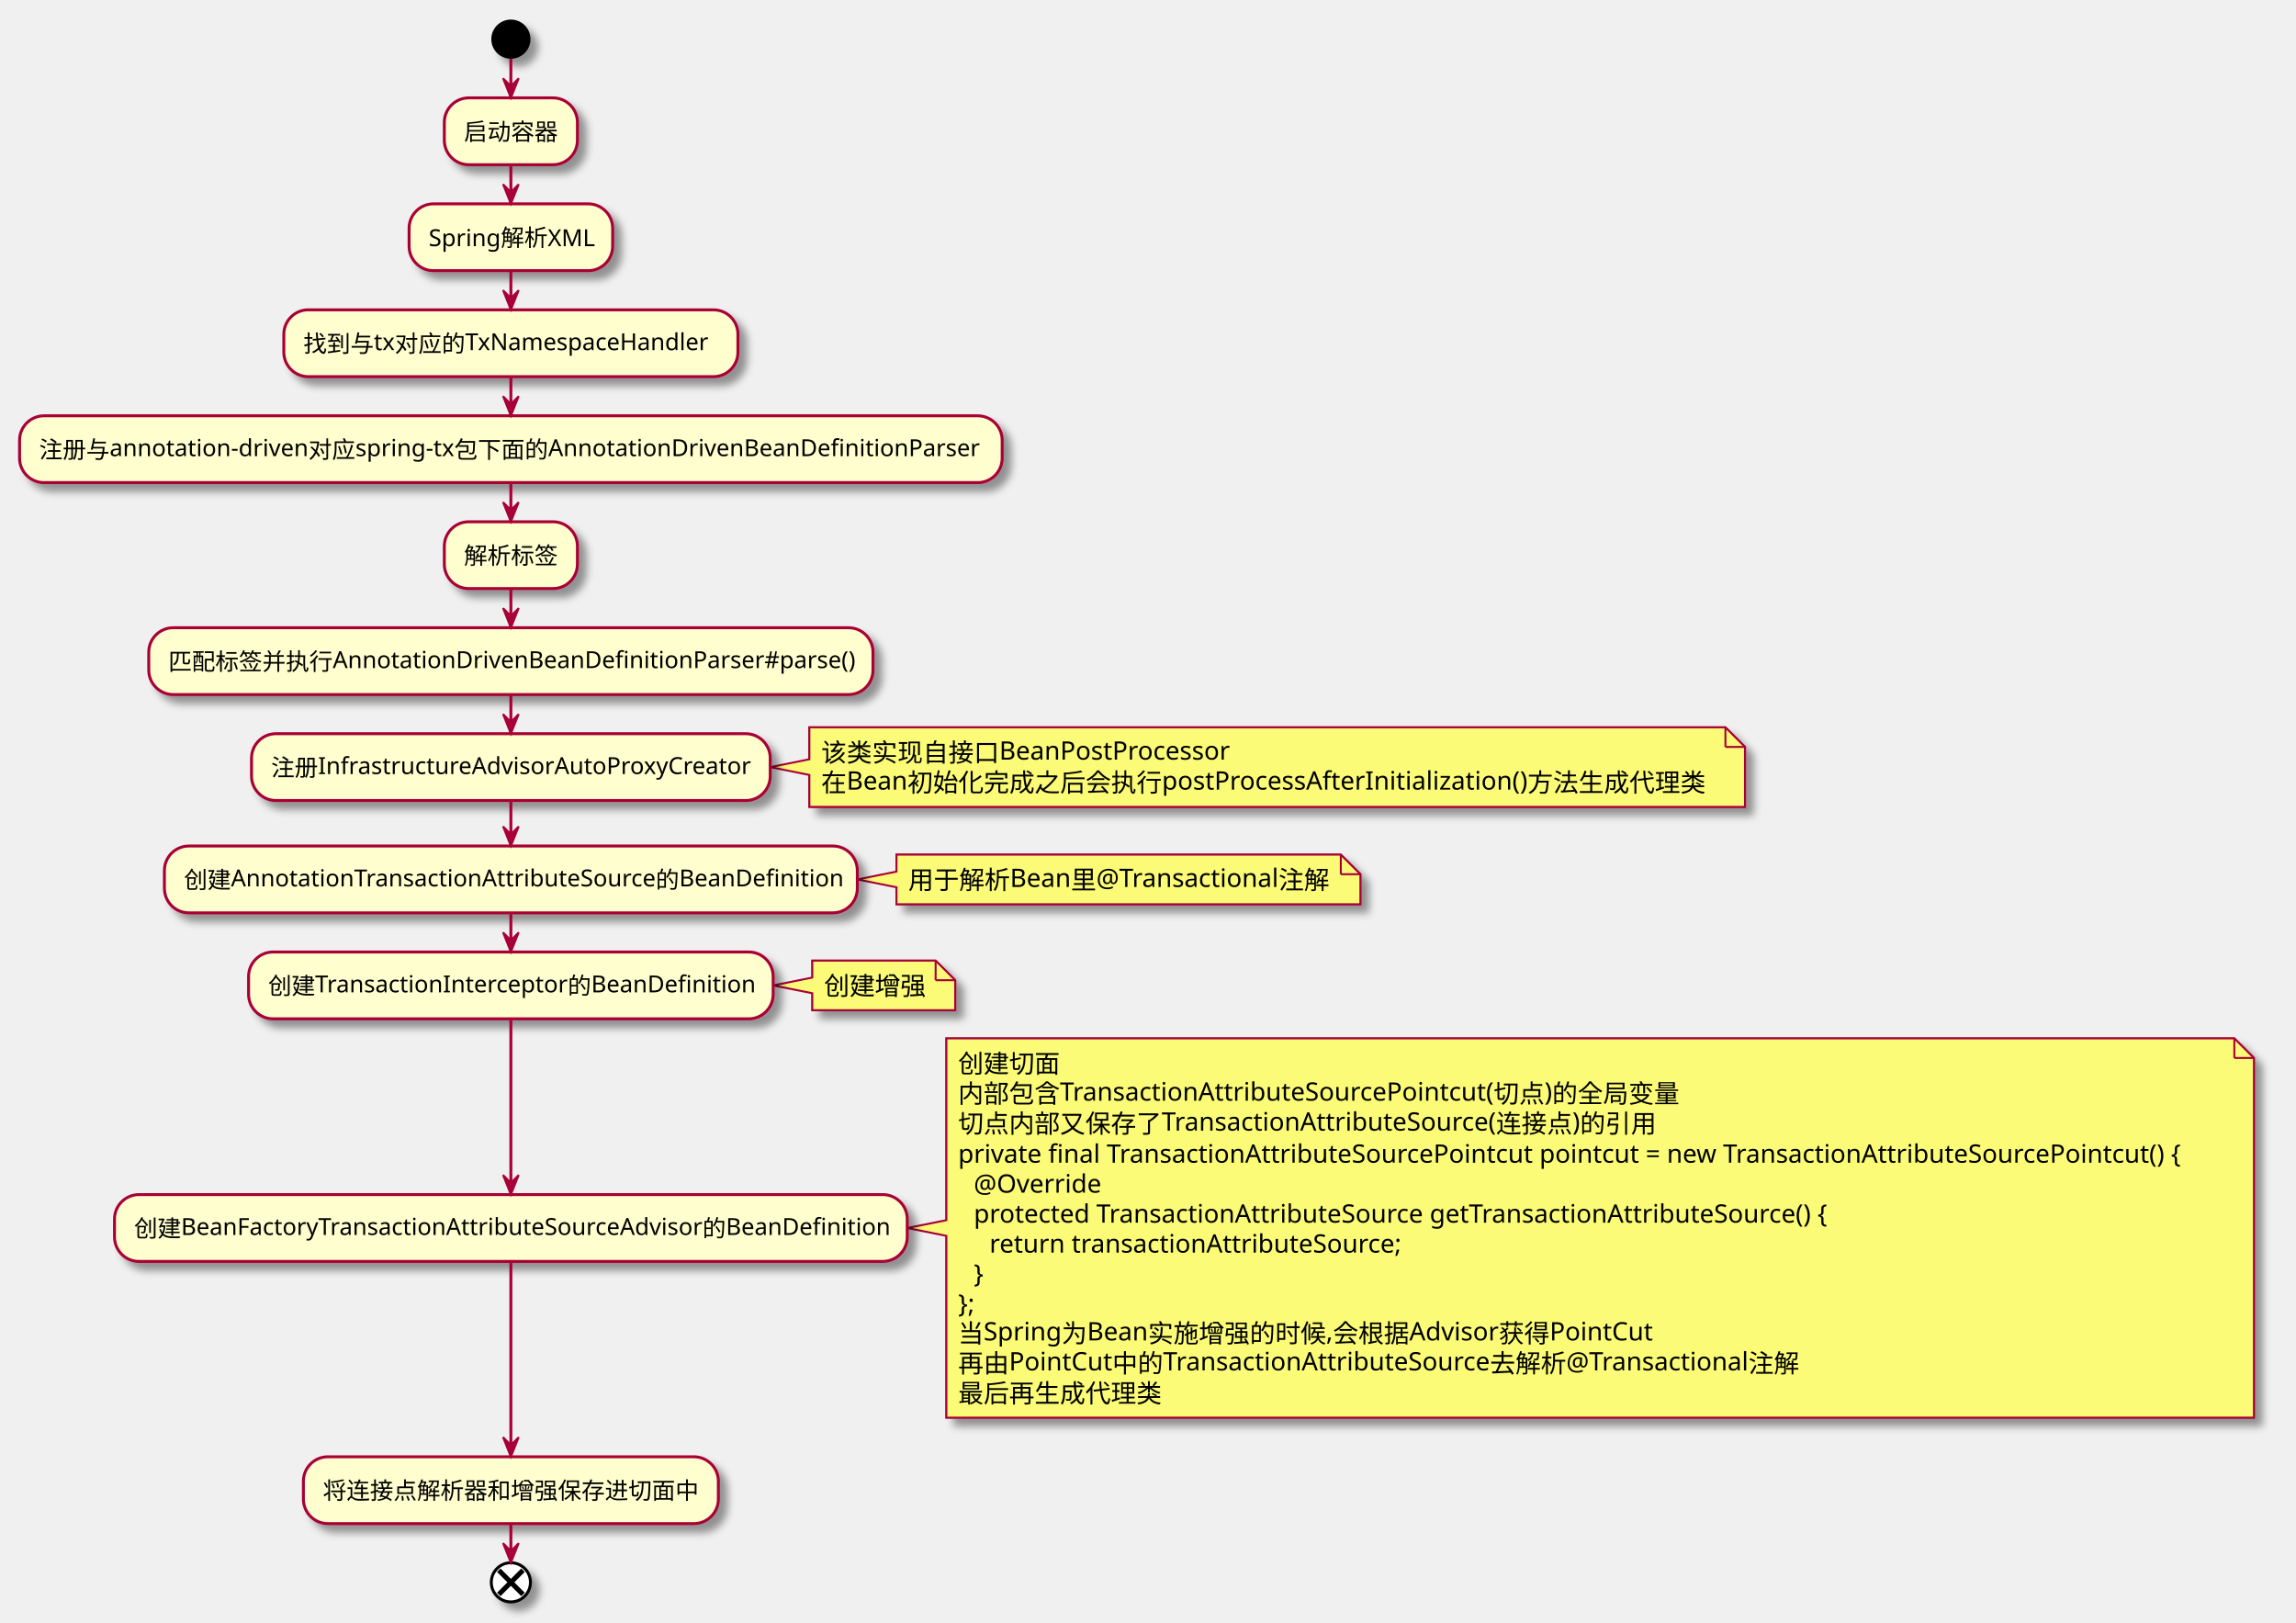
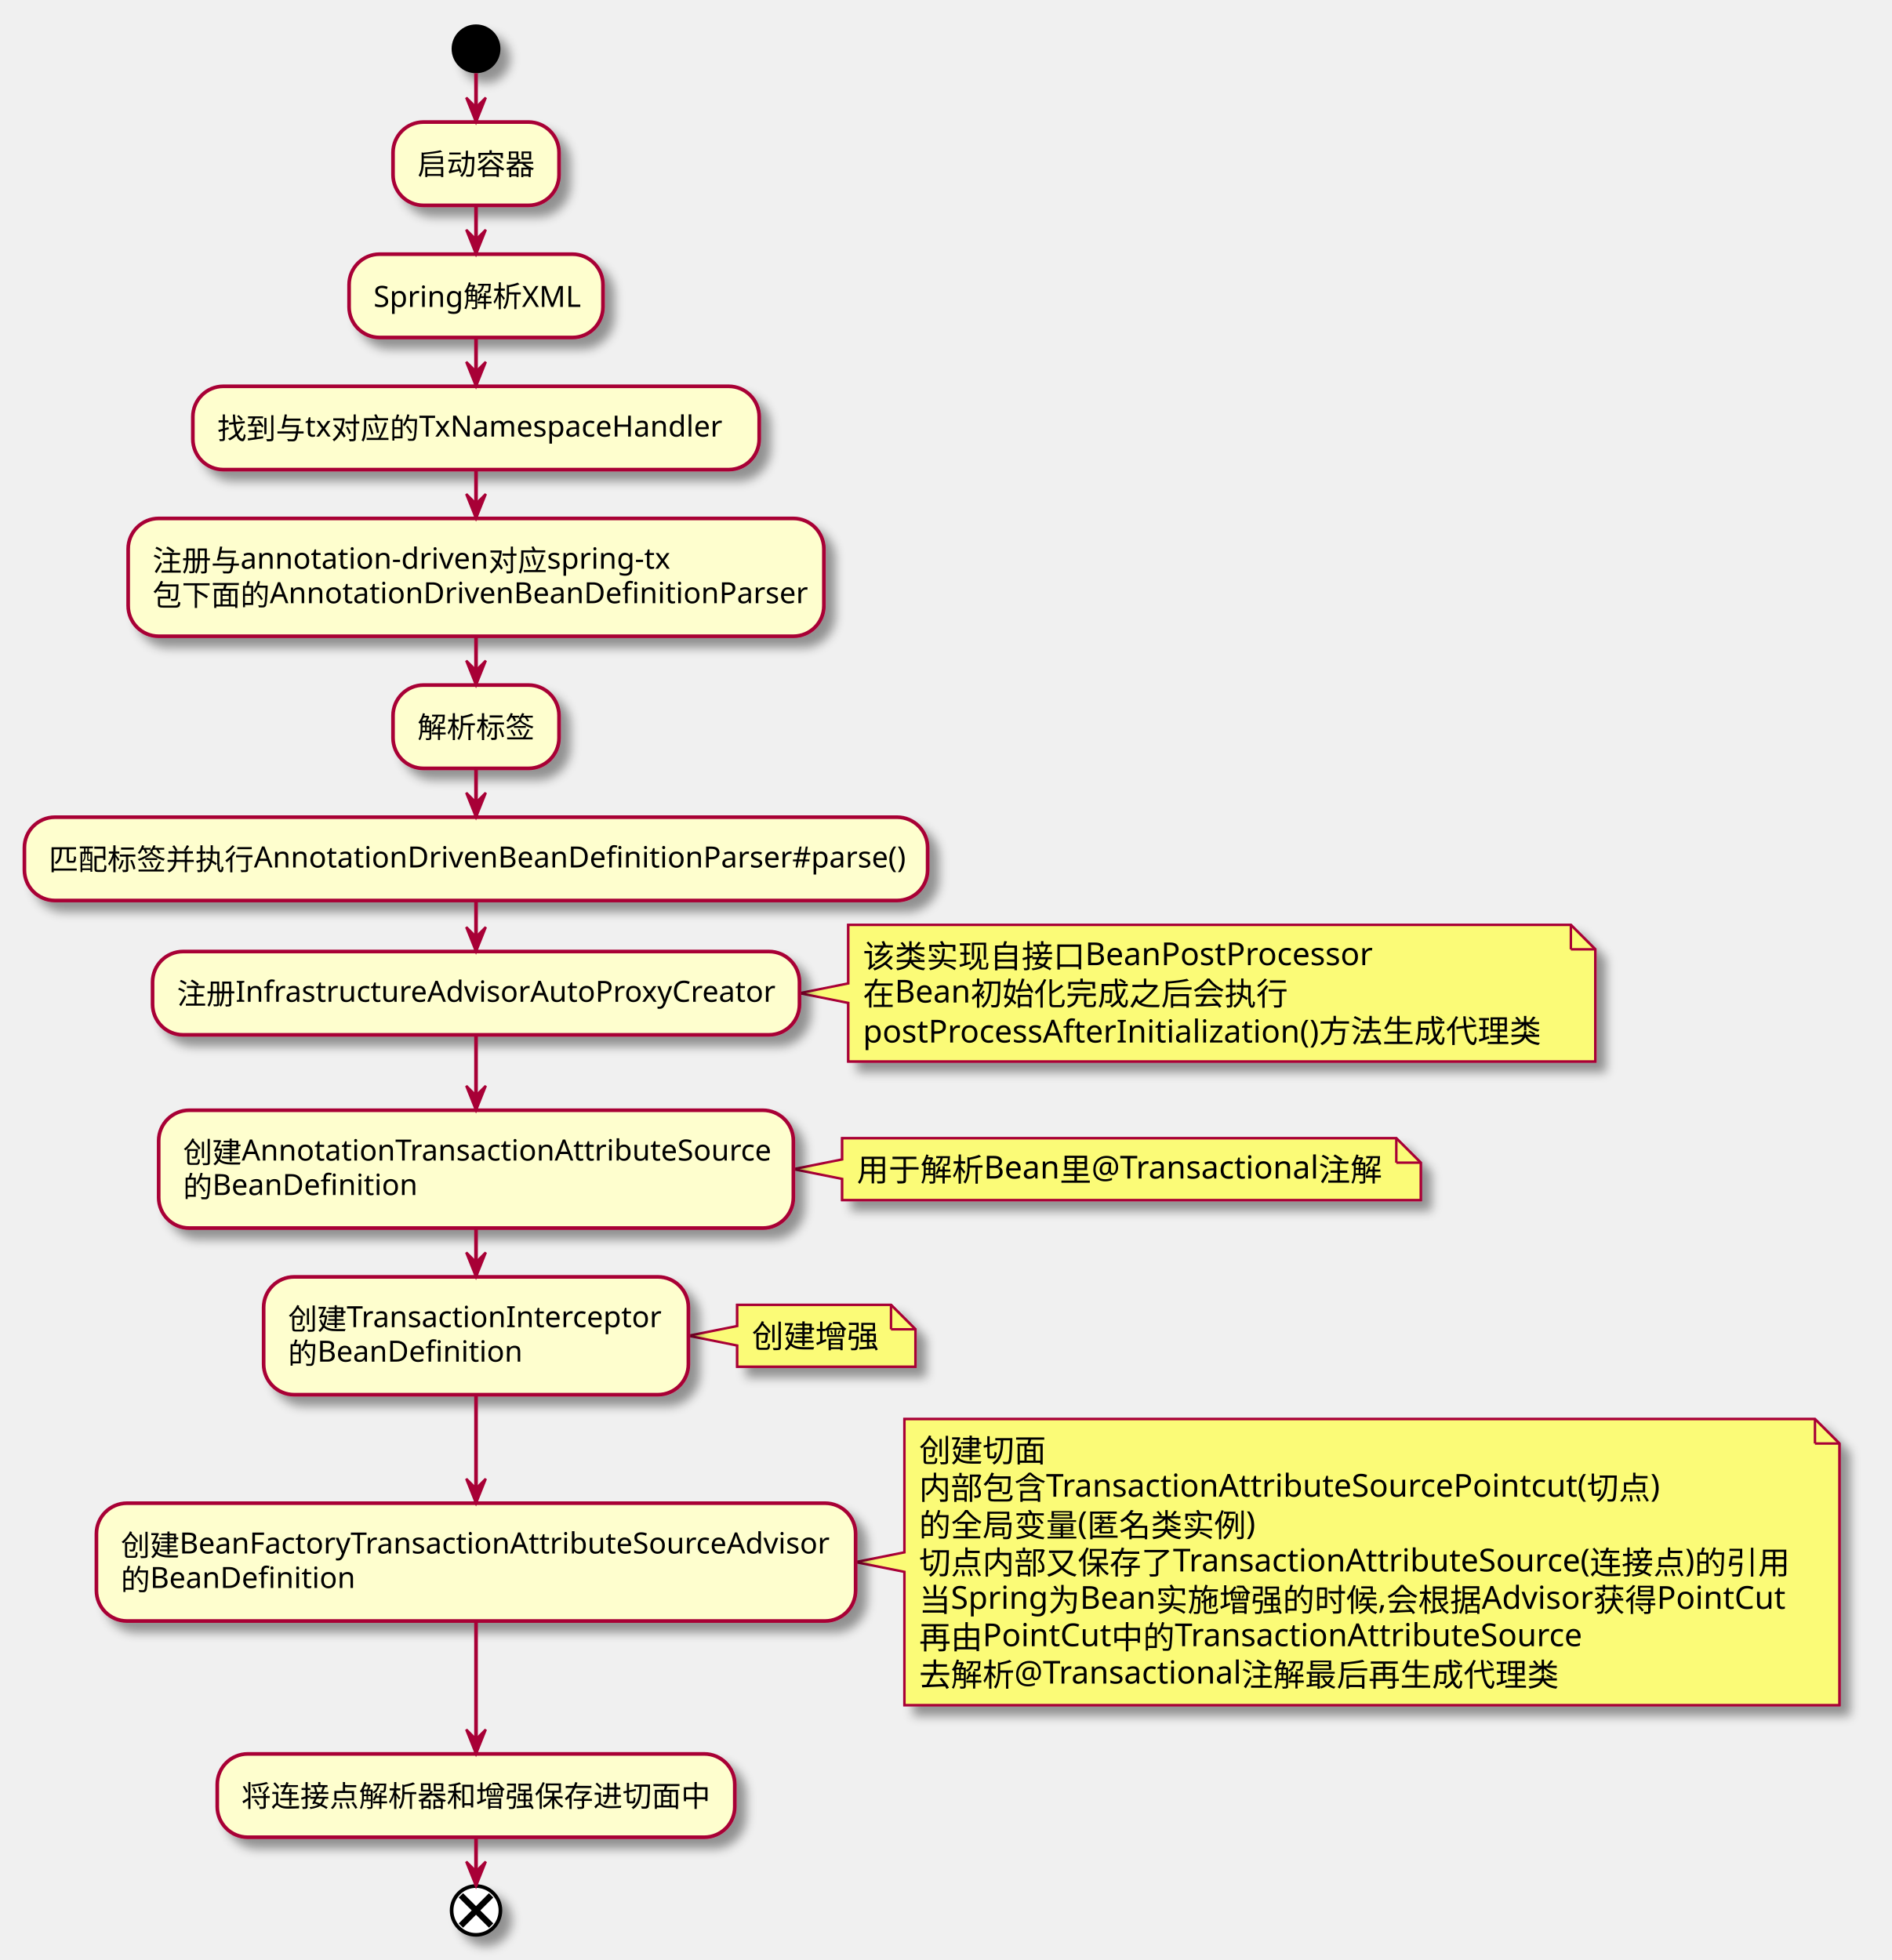
- <svg xmlns="http://www.w3.org/2000/svg" contentScriptType="application/ecmascript" contentStyleType="text/css" height="829px" preserveAspectRatio="none" style="width:1173px;height:829px;" version="1.1" viewBox="0 0 1173 829" width="1173px" zoomAndPan="magnify">
+ <svg xmlns="http://www.w3.org/2000/svg" contentScriptType="application/ecmascript" contentStyleType="text/css" height="803px" preserveAspectRatio="none" style="width:775px;height:803px;" version="1.1" viewBox="0 0 775 803" width="775px" zoomAndPan="magnify">
  <defs>
-     <filter height="300%" id="fm6o3gjnwssl9" width="300%" x="-1" y="-1">
+     <filter height="300%" id="f74j7oxd02y1h" width="300%" x="-1" y="-1">
      <feGaussianBlur result="blurOut" stdDeviation="2.0" />
      <feColorMatrix in="blurOut" result="blurOut2" type="matrix" values="0 0 0 0 0 0 0 0 0 0 0 0 0 0 0 0 0 0 .4 0" />
      <feOffset dx="4.0" dy="4.0" in="blurOut2" result="blurOut3" />
      <feBlend in="SourceGraphic" in2="blurOut3" mode="normal" />
    </filter>
  </defs>
  <g>
-     <ellipse cx="261" cy="20" fill="#000000" filter="url(#fm6o3gjnwssl9)" rx="10" ry="10" style="stroke: none; stroke-width: 1.0;" />
-     <rect fill="#FEFECE" filter="url(#fm6o3gjnwssl9)" height="34.133" rx="12.5" ry="12.5" style="stroke: #A80036; stroke-width: 1.5;" width="68" x="227" y="50" />
-     <text fill="#000000" font-family="sans-serif" font-size="12" lengthAdjust="spacingAndGlyphs" textLength="48" x="237" y="71.602">启动容器</text>
-     <rect fill="#FEFECE" filter="url(#fm6o3gjnwssl9)" height="34.133" rx="12.5" ry="12.5" style="stroke: #A80036; stroke-width: 1.5;" width="104" x="209" y="104.133" />
-     <text fill="#000000" font-family="sans-serif" font-size="12" lengthAdjust="spacingAndGlyphs" textLength="84" x="219" y="125.734">Spring解析XML</text>
-     <rect fill="#FEFECE" filter="url(#fm6o3gjnwssl9)" height="34.133" rx="12.5" ry="12.5" style="stroke: #A80036; stroke-width: 1.5;" width="232" x="145" y="158.266" />
-     <text fill="#000000" font-family="sans-serif" font-size="12" lengthAdjust="spacingAndGlyphs" textLength="212" x="155" y="179.867">找到与tx对应的TxNamespaceHandler</text>
-     <rect fill="#FEFECE" filter="url(#fm6o3gjnwssl9)" height="34.133" rx="12.5" ry="12.5" style="stroke: #A80036; stroke-width: 1.5;" width="502" x="10" y="212.398" />
-     <text fill="#000000" font-family="sans-serif" font-size="12" lengthAdjust="spacingAndGlyphs" textLength="482" x="20" y="234">注册与annotation-driven对应spring-tx包下面的AnnotationDrivenBeanDefinitionParser</text>
-     <rect fill="#FEFECE" filter="url(#fm6o3gjnwssl9)" height="34.133" rx="12.5" ry="12.5" style="stroke: #A80036; stroke-width: 1.5;" width="68" x="227" y="266.531" />
-     <text fill="#000000" font-family="sans-serif" font-size="12" lengthAdjust="spacingAndGlyphs" textLength="48" x="237" y="288.133">解析标签</text>
-     <rect fill="#FEFECE" filter="url(#fm6o3gjnwssl9)" height="34.133" rx="12.5" ry="12.5" style="stroke: #A80036; stroke-width: 1.5;" width="370" x="76" y="320.664" />
-     <text fill="#000000" font-family="sans-serif" font-size="12" lengthAdjust="spacingAndGlyphs" textLength="350" x="86" y="342.266">匹配标签并执行AnnotationDrivenBeanDefinitionParser#parse()</text>
-     <polygon fill="#FBFB77" filter="url(#fm6o3gjnwssl9)" points="413.5,371.553,413.5,412.174,891.5,412.174,891.5,381.553,881.5,371.553,413.5,371.553" style="stroke: #A80036; stroke-width: 1.0;" />
-     <polygon fill="#FBFB77" points="413.5,371.553,413.5,387.863,393.5,391.863,413.5,395.863,413.5,412.174,891.5,412.174,891.5,381.553,881.5,371.553,413.5,371.553" style="stroke: #A80036; stroke-width: 1.0;" />
-     <line style="stroke: #A80036; stroke-width: 1.0;" x1="881.5" x2="881.5" y1="371.553" y2="381.553" />
-     <line style="stroke: #A80036; stroke-width: 1.0;" x1="891.5" x2="881.5" y1="381.553" y2="381.553" />
-     <text fill="#000000" font-family="sans-serif" font-size="13" lengthAdjust="spacingAndGlyphs" textLength="208" x="419.5" y="389.121">该类实现自接口BeanPostProcessor</text>
-     <text fill="#000000" font-family="sans-serif" font-size="13" lengthAdjust="spacingAndGlyphs" textLength="457" x="419.5" y="404.432">在Bean初始化完成之后会执行postProcessAfterInitialization()方法生成代理类</text>
-     <rect fill="#FEFECE" filter="url(#fm6o3gjnwssl9)" height="34.133" rx="12.5" ry="12.5" style="stroke: #A80036; stroke-width: 1.5;" width="265" x="128.5" y="374.797" />
-     <text fill="#000000" font-family="sans-serif" font-size="12" lengthAdjust="spacingAndGlyphs" textLength="245" x="138.5" y="396.398">注册InfrastructureAdvisorAutoProxyCreator</text>
-     <polygon fill="#FBFB77" filter="url(#fm6o3gjnwssl9)" points="458,436.585,458,461.896,695,461.896,695,446.585,685,436.585,458,436.585" style="stroke: #A80036; stroke-width: 1.0;" />
-     <polygon fill="#FBFB77" points="458,436.585,458,445.24,438,449.24,458,453.24,458,461.896,695,461.896,695,446.585,685,436.585,458,436.585" style="stroke: #A80036; stroke-width: 1.0;" />
-     <line style="stroke: #A80036; stroke-width: 1.0;" x1="685" x2="685" y1="436.585" y2="446.585" />
-     <line style="stroke: #A80036; stroke-width: 1.0;" x1="695" x2="685" y1="446.585" y2="446.585" />
-     <text fill="#000000" font-family="sans-serif" font-size="13" lengthAdjust="spacingAndGlyphs" textLength="216" x="464" y="454.153">用于解析Bean里@Transactional注解</text>
-     <rect fill="#FEFECE" filter="url(#fm6o3gjnwssl9)" height="34.133" rx="12.5" ry="12.5" style="stroke: #A80036; stroke-width: 1.5;" width="354" x="84" y="432.174" />
-     <text fill="#000000" font-family="sans-serif" font-size="12" lengthAdjust="spacingAndGlyphs" textLength="334" x="94" y="453.775">创建AnnotationTransactionAttributeSource的BeanDefinition</text>
-     <polygon fill="#FBFB77" filter="url(#fm6o3gjnwssl9)" points="415,490.718,415,516.028,488,516.028,488,500.718,478,490.718,415,490.718" style="stroke: #A80036; stroke-width: 1.0;" />
-     <polygon fill="#FBFB77" points="415,490.718,415,499.373,395,503.373,415,507.373,415,516.028,488,516.028,488,500.718,478,490.718,415,490.718" style="stroke: #A80036; stroke-width: 1.0;" />
-     <line style="stroke: #A80036; stroke-width: 1.0;" x1="478" x2="478" y1="490.718" y2="500.718" />
-     <line style="stroke: #A80036; stroke-width: 1.0;" x1="488" x2="478" y1="500.718" y2="500.718" />
-     <text fill="#000000" font-family="sans-serif" font-size="13" lengthAdjust="spacingAndGlyphs" textLength="52" x="421" y="508.286">创建增强</text>
-     <rect fill="#FEFECE" filter="url(#fm6o3gjnwssl9)" height="34.133" rx="12.5" ry="12.5" style="stroke: #A80036; stroke-width: 1.5;" width="268" x="127" y="486.307" />
-     <text fill="#000000" font-family="sans-serif" font-size="12" lengthAdjust="spacingAndGlyphs" textLength="248" x="137" y="507.908">创建TransactionInterceptor的BeanDefinition</text>
-     <polygon fill="#FBFB77" filter="url(#fm6o3gjnwssl9)" points="483.5,530.439,483.5,724.166,1151.5,724.166,1151.5,540.439,1141.5,530.439,483.5,530.439" style="stroke: #A80036; stroke-width: 1.0;" />
-     <polygon fill="#FBFB77" points="483.5,530.439,483.5,623.303,463.5,627.303,483.5,631.303,483.5,724.166,1151.5,724.166,1151.5,540.439,1141.5,530.439,483.5,530.439" style="stroke: #A80036; stroke-width: 1.0;" />
-     <line style="stroke: #A80036; stroke-width: 1.0;" x1="1141.5" x2="1141.5" y1="530.439" y2="540.439" />
-     <line style="stroke: #A80036; stroke-width: 1.0;" x1="1151.5" x2="1141.5" y1="540.439" y2="540.439" />
-     <text fill="#000000" font-family="sans-serif" font-size="13" lengthAdjust="spacingAndGlyphs" textLength="52" x="489.5" y="548.008">创建切面</text>
-     <text fill="#000000" font-family="sans-serif" font-size="13" lengthAdjust="spacingAndGlyphs" textLength="375" x="489.5" y="563.318">内部包含TransactionAttributeSourcePointcut(切点)的全局变量</text>
-     <text fill="#000000" font-family="sans-serif" font-size="13" lengthAdjust="spacingAndGlyphs" textLength="362" x="489.5" y="578.629">切点内部又保存了TransactionAttributeSource(连接点)的引用</text>
-     <text fill="#000000" font-family="sans-serif" font-size="13" lengthAdjust="spacingAndGlyphs" textLength="647" x="489.5" y="593.939">private final TransactionAttributeSourcePointcut pointcut = new TransactionAttributeSourcePointcut() {</text>
-     <text fill="#000000" font-family="sans-serif" font-size="13" lengthAdjust="spacingAndGlyphs" textLength="64" x="497.5" y="609.25">@Override</text>
-     <text fill="#000000" font-family="sans-serif" font-size="13" lengthAdjust="spacingAndGlyphs" textLength="448" x="497.5" y="624.561">protected TransactionAttributeSource getTransactionAttributeSource() {</text>
-     <text fill="#000000" font-family="sans-serif" font-size="13" lengthAdjust="spacingAndGlyphs" textLength="215" x="505.5" y="639.871">return transactionAttributeSource;</text>
-     <text fill="#000000" font-family="sans-serif" font-size="13" lengthAdjust="spacingAndGlyphs" textLength="4" x="497.5" y="655.182">}</text>
-     <text fill="#000000" font-family="sans-serif" font-size="13" lengthAdjust="spacingAndGlyphs" textLength="8" x="489.5" y="670.492">};</text>
-     <text fill="#000000" font-family="sans-serif" font-size="13" lengthAdjust="spacingAndGlyphs" textLength="357" x="489.5" y="685.803">当Spring为Bean实施增强的时候,会根据Advisor获得PointCut</text>
-     <text fill="#000000" font-family="sans-serif" font-size="13" lengthAdjust="spacingAndGlyphs" textLength="439" x="489.5" y="701.113">再由PointCut中的TransactionAttributeSource去解析@Transactional注解</text>
-     <text fill="#000000" font-family="sans-serif" font-size="13" lengthAdjust="spacingAndGlyphs" textLength="104" x="489.5" y="716.424">最后再生成代理类</text>
-     <rect fill="#FEFECE" filter="url(#fm6o3gjnwssl9)" height="34.133" rx="12.5" ry="12.5" style="stroke: #A80036; stroke-width: 1.5;" width="405" x="58.5" y="610.236" />
-     <text fill="#000000" font-family="sans-serif" font-size="12" lengthAdjust="spacingAndGlyphs" textLength="385" x="68.5" y="631.838">创建BeanFactoryTransactionAttributeSourceAdvisor的BeanDefinition</text>
-     <rect fill="#FEFECE" filter="url(#fm6o3gjnwssl9)" height="34.133" rx="12.5" ry="12.5" style="stroke: #A80036; stroke-width: 1.5;" width="212" x="155" y="744.166" />
-     <text fill="#000000" font-family="sans-serif" font-size="12" lengthAdjust="spacingAndGlyphs" textLength="192" x="165" y="765.768">将连接点解析器和增强保存进切面中</text>
-     <ellipse cx="261" cy="808.299" fill="#FFFFFF" filter="url(#fm6o3gjnwssl9)" rx="10" ry="10" style="stroke: #000000; stroke-width: 1.5;" />
-     <line style="stroke: #000000; stroke-width: 2.5;" x1="254.813" x2="267.187" y1="802.112" y2="814.486" />
-     <line style="stroke: #000000; stroke-width: 2.5;" x1="267.187" x2="254.813" y1="802.112" y2="814.486" />
-     <line style="stroke: #A80036; stroke-width: 1.5;" x1="261" x2="261" y1="30" y2="50" />
-     <polygon fill="#A80036" points="257,40,261,50,265,40,261,44" style="stroke: #A80036; stroke-width: 1.0;" />
-     <line style="stroke: #A80036; stroke-width: 1.5;" x1="261" x2="261" y1="84.133" y2="104.133" />
-     <polygon fill="#A80036" points="257,94.133,261,104.133,265,94.133,261,98.133" style="stroke: #A80036; stroke-width: 1.0;" />
-     <line style="stroke: #A80036; stroke-width: 1.5;" x1="261" x2="261" y1="138.266" y2="158.266" />
-     <polygon fill="#A80036" points="257,148.266,261,158.266,265,148.266,261,152.266" style="stroke: #A80036; stroke-width: 1.0;" />
-     <line style="stroke: #A80036; stroke-width: 1.5;" x1="261" x2="261" y1="192.398" y2="212.398" />
-     <polygon fill="#A80036" points="257,202.398,261,212.398,265,202.398,261,206.398" style="stroke: #A80036; stroke-width: 1.0;" />
-     <line style="stroke: #A80036; stroke-width: 1.5;" x1="261" x2="261" y1="246.531" y2="266.531" />
-     <polygon fill="#A80036" points="257,256.531,261,266.531,265,256.531,261,260.531" style="stroke: #A80036; stroke-width: 1.0;" />
-     <line style="stroke: #A80036; stroke-width: 1.5;" x1="261" x2="261" y1="300.664" y2="320.664" />
-     <polygon fill="#A80036" points="257,310.664,261,320.664,265,310.664,261,314.664" style="stroke: #A80036; stroke-width: 1.0;" />
-     <line style="stroke: #A80036; stroke-width: 1.5;" x1="261" x2="261" y1="354.797" y2="374.797" />
-     <polygon fill="#A80036" points="257,364.797,261,374.797,265,364.797,261,368.797" style="stroke: #A80036; stroke-width: 1.0;" />
-     <line style="stroke: #A80036; stroke-width: 1.5;" x1="261" x2="261" y1="408.93" y2="432.174" />
-     <polygon fill="#A80036" points="257,422.174,261,432.174,265,422.174,261,426.174" style="stroke: #A80036; stroke-width: 1.0;" />
-     <line style="stroke: #A80036; stroke-width: 1.5;" x1="261" x2="261" y1="466.307" y2="486.307" />
-     <polygon fill="#A80036" points="257,476.307,261,486.307,265,476.307,261,480.307" style="stroke: #A80036; stroke-width: 1.0;" />
-     <line style="stroke: #A80036; stroke-width: 1.5;" x1="261" x2="261" y1="520.439" y2="610.236" />
-     <polygon fill="#A80036" points="257,600.236,261,610.236,265,600.236,261,604.236" style="stroke: #A80036; stroke-width: 1.0;" />
-     <line style="stroke: #A80036; stroke-width: 1.5;" x1="261" x2="261" y1="644.369" y2="744.166" />
-     <polygon fill="#A80036" points="257,734.166,261,744.166,265,734.166,261,738.166" style="stroke: #A80036; stroke-width: 1.0;" />
-     <line style="stroke: #A80036; stroke-width: 1.5;" x1="261" x2="261" y1="778.299" y2="798.299" />
-     <polygon fill="#A80036" points="257,788.299,261,798.299,265,788.299,261,792.299" style="stroke: #A80036; stroke-width: 1.0;" />
+     <ellipse cx="195" cy="20" fill="#000000" filter="url(#f74j7oxd02y1h)" rx="10" ry="10" style="stroke: none; stroke-width: 1.0;" />
+     <rect fill="#FEFECE" filter="url(#f74j7oxd02y1h)" height="34.133" rx="12.5" ry="12.5" style="stroke: #A80036; stroke-width: 1.5;" width="68" x="161" y="50" />
+     <text fill="#000000" font-family="sans-serif" font-size="12" lengthAdjust="spacingAndGlyphs" textLength="48" x="171" y="71.602">启动容器</text>
+     <rect fill="#FEFECE" filter="url(#f74j7oxd02y1h)" height="34.133" rx="12.5" ry="12.5" style="stroke: #A80036; stroke-width: 1.5;" width="104" x="143" y="104.133" />
+     <text fill="#000000" font-family="sans-serif" font-size="12" lengthAdjust="spacingAndGlyphs" textLength="84" x="153" y="125.734">Spring解析XML</text>
+     <rect fill="#FEFECE" filter="url(#f74j7oxd02y1h)" height="34.133" rx="12.5" ry="12.5" style="stroke: #A80036; stroke-width: 1.5;" width="232" x="79" y="158.266" />
+     <text fill="#000000" font-family="sans-serif" font-size="12" lengthAdjust="spacingAndGlyphs" textLength="212" x="89" y="179.867">找到与tx对应的TxNamespaceHandler</text>
+     <rect fill="#FEFECE" filter="url(#f74j7oxd02y1h)" height="48.266" rx="12.5" ry="12.5" style="stroke: #A80036; stroke-width: 1.5;" width="285" x="52.5" y="212.398" />
+     <text fill="#000000" font-family="sans-serif" font-size="12" lengthAdjust="spacingAndGlyphs" textLength="217" x="62.5" y="234">注册与annotation-driven对应spring-tx</text>
+     <text fill="#000000" font-family="sans-serif" font-size="12" lengthAdjust="spacingAndGlyphs" textLength="265" x="62.5" y="248.133">包下面的AnnotationDrivenBeanDefinitionParser</text>
+     <rect fill="#FEFECE" filter="url(#f74j7oxd02y1h)" height="34.133" rx="12.5" ry="12.5" style="stroke: #A80036; stroke-width: 1.5;" width="68" x="161" y="280.664" />
+     <text fill="#000000" font-family="sans-serif" font-size="12" lengthAdjust="spacingAndGlyphs" textLength="48" x="171" y="302.266">解析标签</text>
+     <rect fill="#FEFECE" filter="url(#f74j7oxd02y1h)" height="34.133" rx="12.5" ry="12.5" style="stroke: #A80036; stroke-width: 1.5;" width="370" x="10" y="334.797" />
+     <text fill="#000000" font-family="sans-serif" font-size="12" lengthAdjust="spacingAndGlyphs" textLength="350" x="20" y="356.398">匹配标签并执行AnnotationDrivenBeanDefinitionParser#parse()</text>
+     <polygon fill="#FBFB77" filter="url(#f74j7oxd02y1h)" points="347.5,378.93,347.5,434.861,653.5,434.861,653.5,388.93,643.5,378.93,347.5,378.93" style="stroke: #A80036; stroke-width: 1.0;" />
+     <polygon fill="#FBFB77" points="347.5,378.93,347.5,402.896,327.5,406.896,347.5,410.896,347.5,434.861,653.5,434.861,653.5,388.93,643.5,378.93,347.5,378.93" style="stroke: #A80036; stroke-width: 1.0;" />
+     <line style="stroke: #A80036; stroke-width: 1.0;" x1="643.5" x2="643.5" y1="378.93" y2="388.93" />
+     <line style="stroke: #A80036; stroke-width: 1.0;" x1="653.5" x2="643.5" y1="388.93" y2="388.93" />
+     <text fill="#000000" font-family="sans-serif" font-size="13" lengthAdjust="spacingAndGlyphs" textLength="208" x="353.5" y="396.498">该类实现自接口BeanPostProcessor</text>
+     <text fill="#000000" font-family="sans-serif" font-size="13" lengthAdjust="spacingAndGlyphs" textLength="172" x="353.5" y="411.809">在Bean初始化完成之后会执行</text>
+     <text fill="#000000" font-family="sans-serif" font-size="13" lengthAdjust="spacingAndGlyphs" textLength="285" x="353.5" y="427.119">postProcessAfterInitialization()方法生成代理类</text>
+     <rect fill="#FEFECE" filter="url(#f74j7oxd02y1h)" height="34.133" rx="12.5" ry="12.5" style="stroke: #A80036; stroke-width: 1.5;" width="265" x="62.5" y="389.829" />
+     <text fill="#000000" font-family="sans-serif" font-size="12" lengthAdjust="spacingAndGlyphs" textLength="245" x="72.5" y="411.431">注册InfrastructureAdvisorAutoProxyCreator</text>
+     <polygon fill="#FBFB77" filter="url(#f74j7oxd02y1h)" points="345,466.339,345,491.649,582,491.649,582,476.339,572,466.339,345,466.339" style="stroke: #A80036; stroke-width: 1.0;" />
+     <polygon fill="#FBFB77" points="345,466.339,345,474.994,325,478.994,345,482.994,345,491.649,582,491.649,582,476.339,572,466.339,345,466.339" style="stroke: #A80036; stroke-width: 1.0;" />
+     <line style="stroke: #A80036; stroke-width: 1.0;" x1="572" x2="572" y1="466.339" y2="476.339" />
+     <line style="stroke: #A80036; stroke-width: 1.0;" x1="582" x2="572" y1="476.339" y2="476.339" />
+     <text fill="#000000" font-family="sans-serif" font-size="13" lengthAdjust="spacingAndGlyphs" textLength="216" x="351" y="483.907">用于解析Bean里@Transactional注解</text>
+     <rect fill="#FEFECE" filter="url(#f74j7oxd02y1h)" height="48.266" rx="12.5" ry="12.5" style="stroke: #A80036; stroke-width: 1.5;" width="260" x="65" y="454.861" />
+     <text fill="#000000" font-family="sans-serif" font-size="12" lengthAdjust="spacingAndGlyphs" textLength="240" x="75" y="476.463">创建AnnotationTransactionAttributeSource</text>
+     <text fill="#000000" font-family="sans-serif" font-size="12" lengthAdjust="spacingAndGlyphs" textLength="94" x="75" y="490.596">的BeanDefinition</text>
+     <polygon fill="#FBFB77" filter="url(#f74j7oxd02y1h)" points="302,534.605,302,559.915,375,559.915,375,544.605,365,534.605,302,534.605" style="stroke: #A80036; stroke-width: 1.0;" />
+     <polygon fill="#FBFB77" points="302,534.605,302,543.26,282,547.26,302,551.26,302,559.915,375,559.915,375,544.605,365,534.605,302,534.605" style="stroke: #A80036; stroke-width: 1.0;" />
+     <line style="stroke: #A80036; stroke-width: 1.0;" x1="365" x2="365" y1="534.605" y2="544.605" />
+     <line style="stroke: #A80036; stroke-width: 1.0;" x1="375" x2="365" y1="544.605" y2="544.605" />
+     <text fill="#000000" font-family="sans-serif" font-size="13" lengthAdjust="spacingAndGlyphs" textLength="52" x="308" y="552.173">创建增强</text>
+     <rect fill="#FEFECE" filter="url(#f74j7oxd02y1h)" height="48.266" rx="12.5" ry="12.5" style="stroke: #A80036; stroke-width: 1.5;" width="174" x="108" y="523.127" />
+     <text fill="#000000" font-family="sans-serif" font-size="12" lengthAdjust="spacingAndGlyphs" textLength="154" x="118" y="544.729">创建TransactionInterceptor</text>
+     <text fill="#000000" font-family="sans-serif" font-size="12" lengthAdjust="spacingAndGlyphs" textLength="94" x="118" y="558.861">的BeanDefinition</text>
+     <polygon fill="#FBFB77" filter="url(#f74j7oxd02y1h)" points="370.5,581.393,370.5,698.566,753.5,698.566,753.5,591.393,743.5,581.393,370.5,581.393" style="stroke: #A80036; stroke-width: 1.0;" />
+     <polygon fill="#FBFB77" points="370.5,581.393,370.5,635.98,350.5,639.98,370.5,643.98,370.5,698.566,753.5,698.566,753.5,591.393,743.5,581.393,370.5,581.393" style="stroke: #A80036; stroke-width: 1.0;" />
+     <line style="stroke: #A80036; stroke-width: 1.0;" x1="743.5" x2="743.5" y1="581.393" y2="591.393" />
+     <line style="stroke: #A80036; stroke-width: 1.0;" x1="753.5" x2="743.5" y1="591.393" y2="591.393" />
+     <text fill="#000000" font-family="sans-serif" font-size="13" lengthAdjust="spacingAndGlyphs" textLength="52" x="376.5" y="598.961">创建切面</text>
+     <text fill="#000000" font-family="sans-serif" font-size="13" lengthAdjust="spacingAndGlyphs" textLength="310" x="376.5" y="614.271">内部包含TransactionAttributeSourcePointcut(切点)</text>
+     <text fill="#000000" font-family="sans-serif" font-size="13" lengthAdjust="spacingAndGlyphs" textLength="138" x="376.5" y="629.582">的全局变量(匿名类实例)</text>
+     <text fill="#000000" font-family="sans-serif" font-size="13" lengthAdjust="spacingAndGlyphs" textLength="362" x="376.5" y="644.893">切点内部又保存了TransactionAttributeSource(连接点)的引用</text>
+     <text fill="#000000" font-family="sans-serif" font-size="13" lengthAdjust="spacingAndGlyphs" textLength="357" x="376.5" y="660.203">当Spring为Bean实施增强的时候,会根据Advisor获得PointCut</text>
+     <text fill="#000000" font-family="sans-serif" font-size="13" lengthAdjust="spacingAndGlyphs" textLength="278" x="376.5" y="675.514">再由PointCut中的TransactionAttributeSource</text>
+     <text fill="#000000" font-family="sans-serif" font-size="13" lengthAdjust="spacingAndGlyphs" textLength="265" x="376.5" y="690.824">去解析@Transactional注解最后再生成代理类</text>
+     <rect fill="#FEFECE" filter="url(#f74j7oxd02y1h)" height="48.266" rx="12.5" ry="12.5" style="stroke: #A80036; stroke-width: 1.5;" width="311" x="39.5" y="615.847" />
+     <text fill="#000000" font-family="sans-serif" font-size="12" lengthAdjust="spacingAndGlyphs" textLength="291" x="49.5" y="637.448">创建BeanFactoryTransactionAttributeSourceAdvisor</text>
+     <text fill="#000000" font-family="sans-serif" font-size="12" lengthAdjust="spacingAndGlyphs" textLength="94" x="49.5" y="651.581">的BeanDefinition</text>
+     <rect fill="#FEFECE" filter="url(#f74j7oxd02y1h)" height="34.133" rx="12.5" ry="12.5" style="stroke: #A80036; stroke-width: 1.5;" width="212" x="89" y="718.566" />
+     <text fill="#000000" font-family="sans-serif" font-size="12" lengthAdjust="spacingAndGlyphs" textLength="192" x="99" y="740.168">将连接点解析器和增强保存进切面中</text>
+     <ellipse cx="195" cy="782.699" fill="#FFFFFF" filter="url(#f74j7oxd02y1h)" rx="10" ry="10" style="stroke: #000000; stroke-width: 1.5;" />
+     <line style="stroke: #000000; stroke-width: 2.5;" x1="188.813" x2="201.187" y1="776.512" y2="788.886" />
+     <line style="stroke: #000000; stroke-width: 2.5;" x1="201.187" x2="188.813" y1="776.512" y2="788.886" />
+     <line style="stroke: #A80036; stroke-width: 1.5;" x1="195" x2="195" y1="30" y2="50" />
+     <polygon fill="#A80036" points="191,40,195,50,199,40,195,44" style="stroke: #A80036; stroke-width: 1.0;" />
+     <line style="stroke: #A80036; stroke-width: 1.5;" x1="195" x2="195" y1="84.133" y2="104.133" />
+     <polygon fill="#A80036" points="191,94.133,195,104.133,199,94.133,195,98.133" style="stroke: #A80036; stroke-width: 1.0;" />
+     <line style="stroke: #A80036; stroke-width: 1.5;" x1="195" x2="195" y1="138.266" y2="158.266" />
+     <polygon fill="#A80036" points="191,148.266,195,158.266,199,148.266,195,152.266" style="stroke: #A80036; stroke-width: 1.0;" />
+     <line style="stroke: #A80036; stroke-width: 1.5;" x1="195" x2="195" y1="192.398" y2="212.398" />
+     <polygon fill="#A80036" points="191,202.398,195,212.398,199,202.398,195,206.398" style="stroke: #A80036; stroke-width: 1.0;" />
+     <line style="stroke: #A80036; stroke-width: 1.5;" x1="195" x2="195" y1="260.664" y2="280.664" />
+     <polygon fill="#A80036" points="191,270.664,195,280.664,199,270.664,195,274.664" style="stroke: #A80036; stroke-width: 1.0;" />
+     <line style="stroke: #A80036; stroke-width: 1.5;" x1="195" x2="195" y1="314.797" y2="334.797" />
+     <polygon fill="#A80036" points="191,324.797,195,334.797,199,324.797,195,328.797" style="stroke: #A80036; stroke-width: 1.0;" />
+     <line style="stroke: #A80036; stroke-width: 1.5;" x1="195" x2="195" y1="368.93" y2="389.829" />
+     <polygon fill="#A80036" points="191,379.829,195,389.829,199,379.829,195,383.829" style="stroke: #A80036; stroke-width: 1.0;" />
+     <line style="stroke: #A80036; stroke-width: 1.5;" x1="195" x2="195" y1="423.962" y2="454.861" />
+     <polygon fill="#A80036" points="191,444.861,195,454.861,199,444.861,195,448.861" style="stroke: #A80036; stroke-width: 1.0;" />
+     <line style="stroke: #A80036; stroke-width: 1.5;" x1="195" x2="195" y1="503.127" y2="523.127" />
+     <polygon fill="#A80036" points="191,513.127,195,523.127,199,513.127,195,517.127" style="stroke: #A80036; stroke-width: 1.0;" />
+     <line style="stroke: #A80036; stroke-width: 1.5;" x1="195" x2="195" y1="571.393" y2="615.847" />
+     <polygon fill="#A80036" points="191,605.847,195,615.847,199,605.847,195,609.847" style="stroke: #A80036; stroke-width: 1.0;" />
+     <line style="stroke: #A80036; stroke-width: 1.5;" x1="195" x2="195" y1="664.112" y2="718.566" />
+     <polygon fill="#A80036" points="191,708.566,195,718.566,199,708.566,195,712.566" style="stroke: #A80036; stroke-width: 1.0;" />
+     <line style="stroke: #A80036; stroke-width: 1.5;" x1="195" x2="195" y1="752.699" y2="772.699" />
+     <polygon fill="#A80036" points="191,762.699,195,772.699,199,762.699,195,766.699" style="stroke: #A80036; stroke-width: 1.0;" />
  </g>
</svg>
